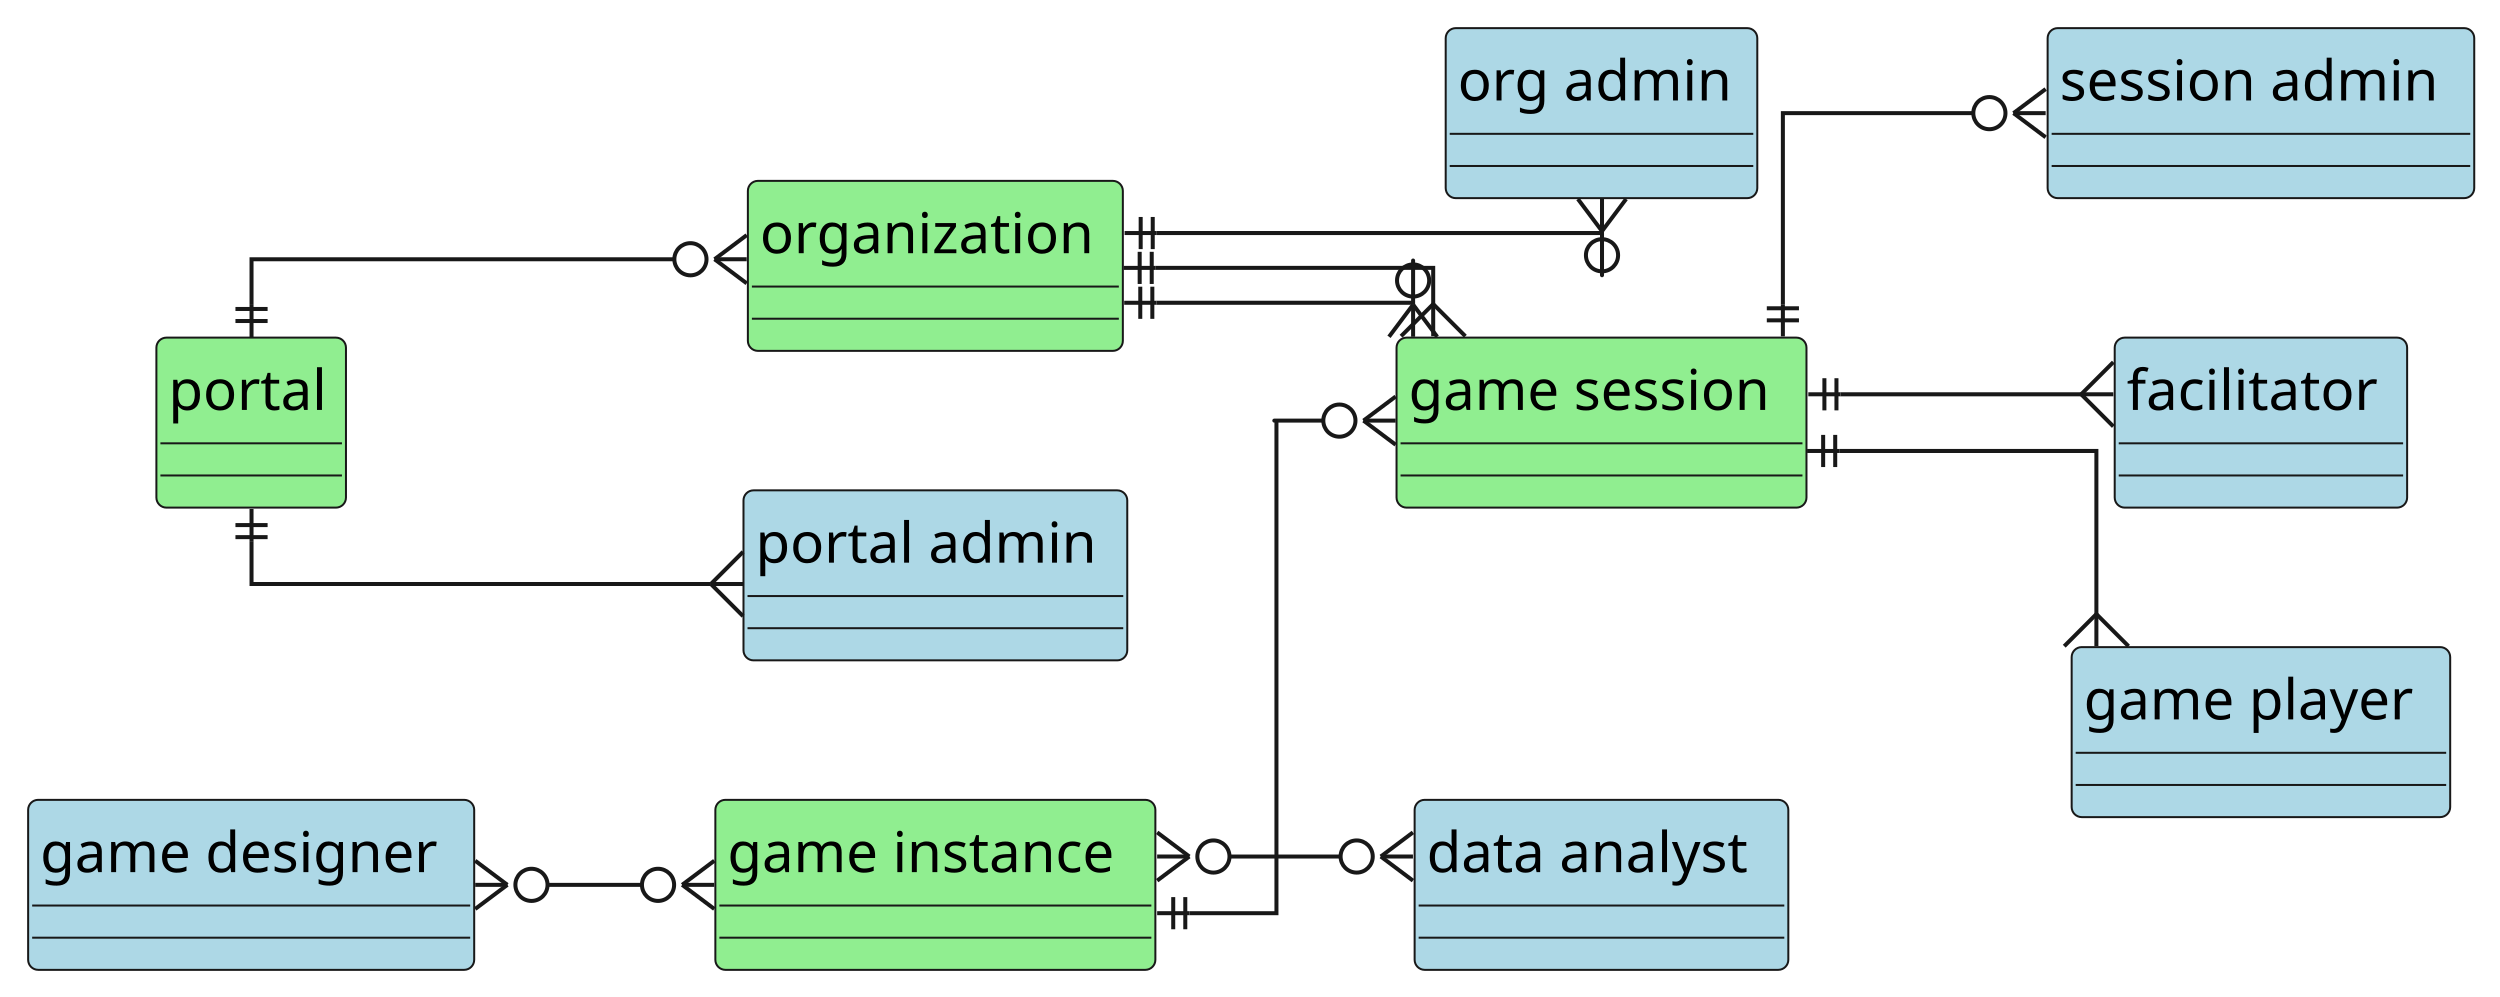
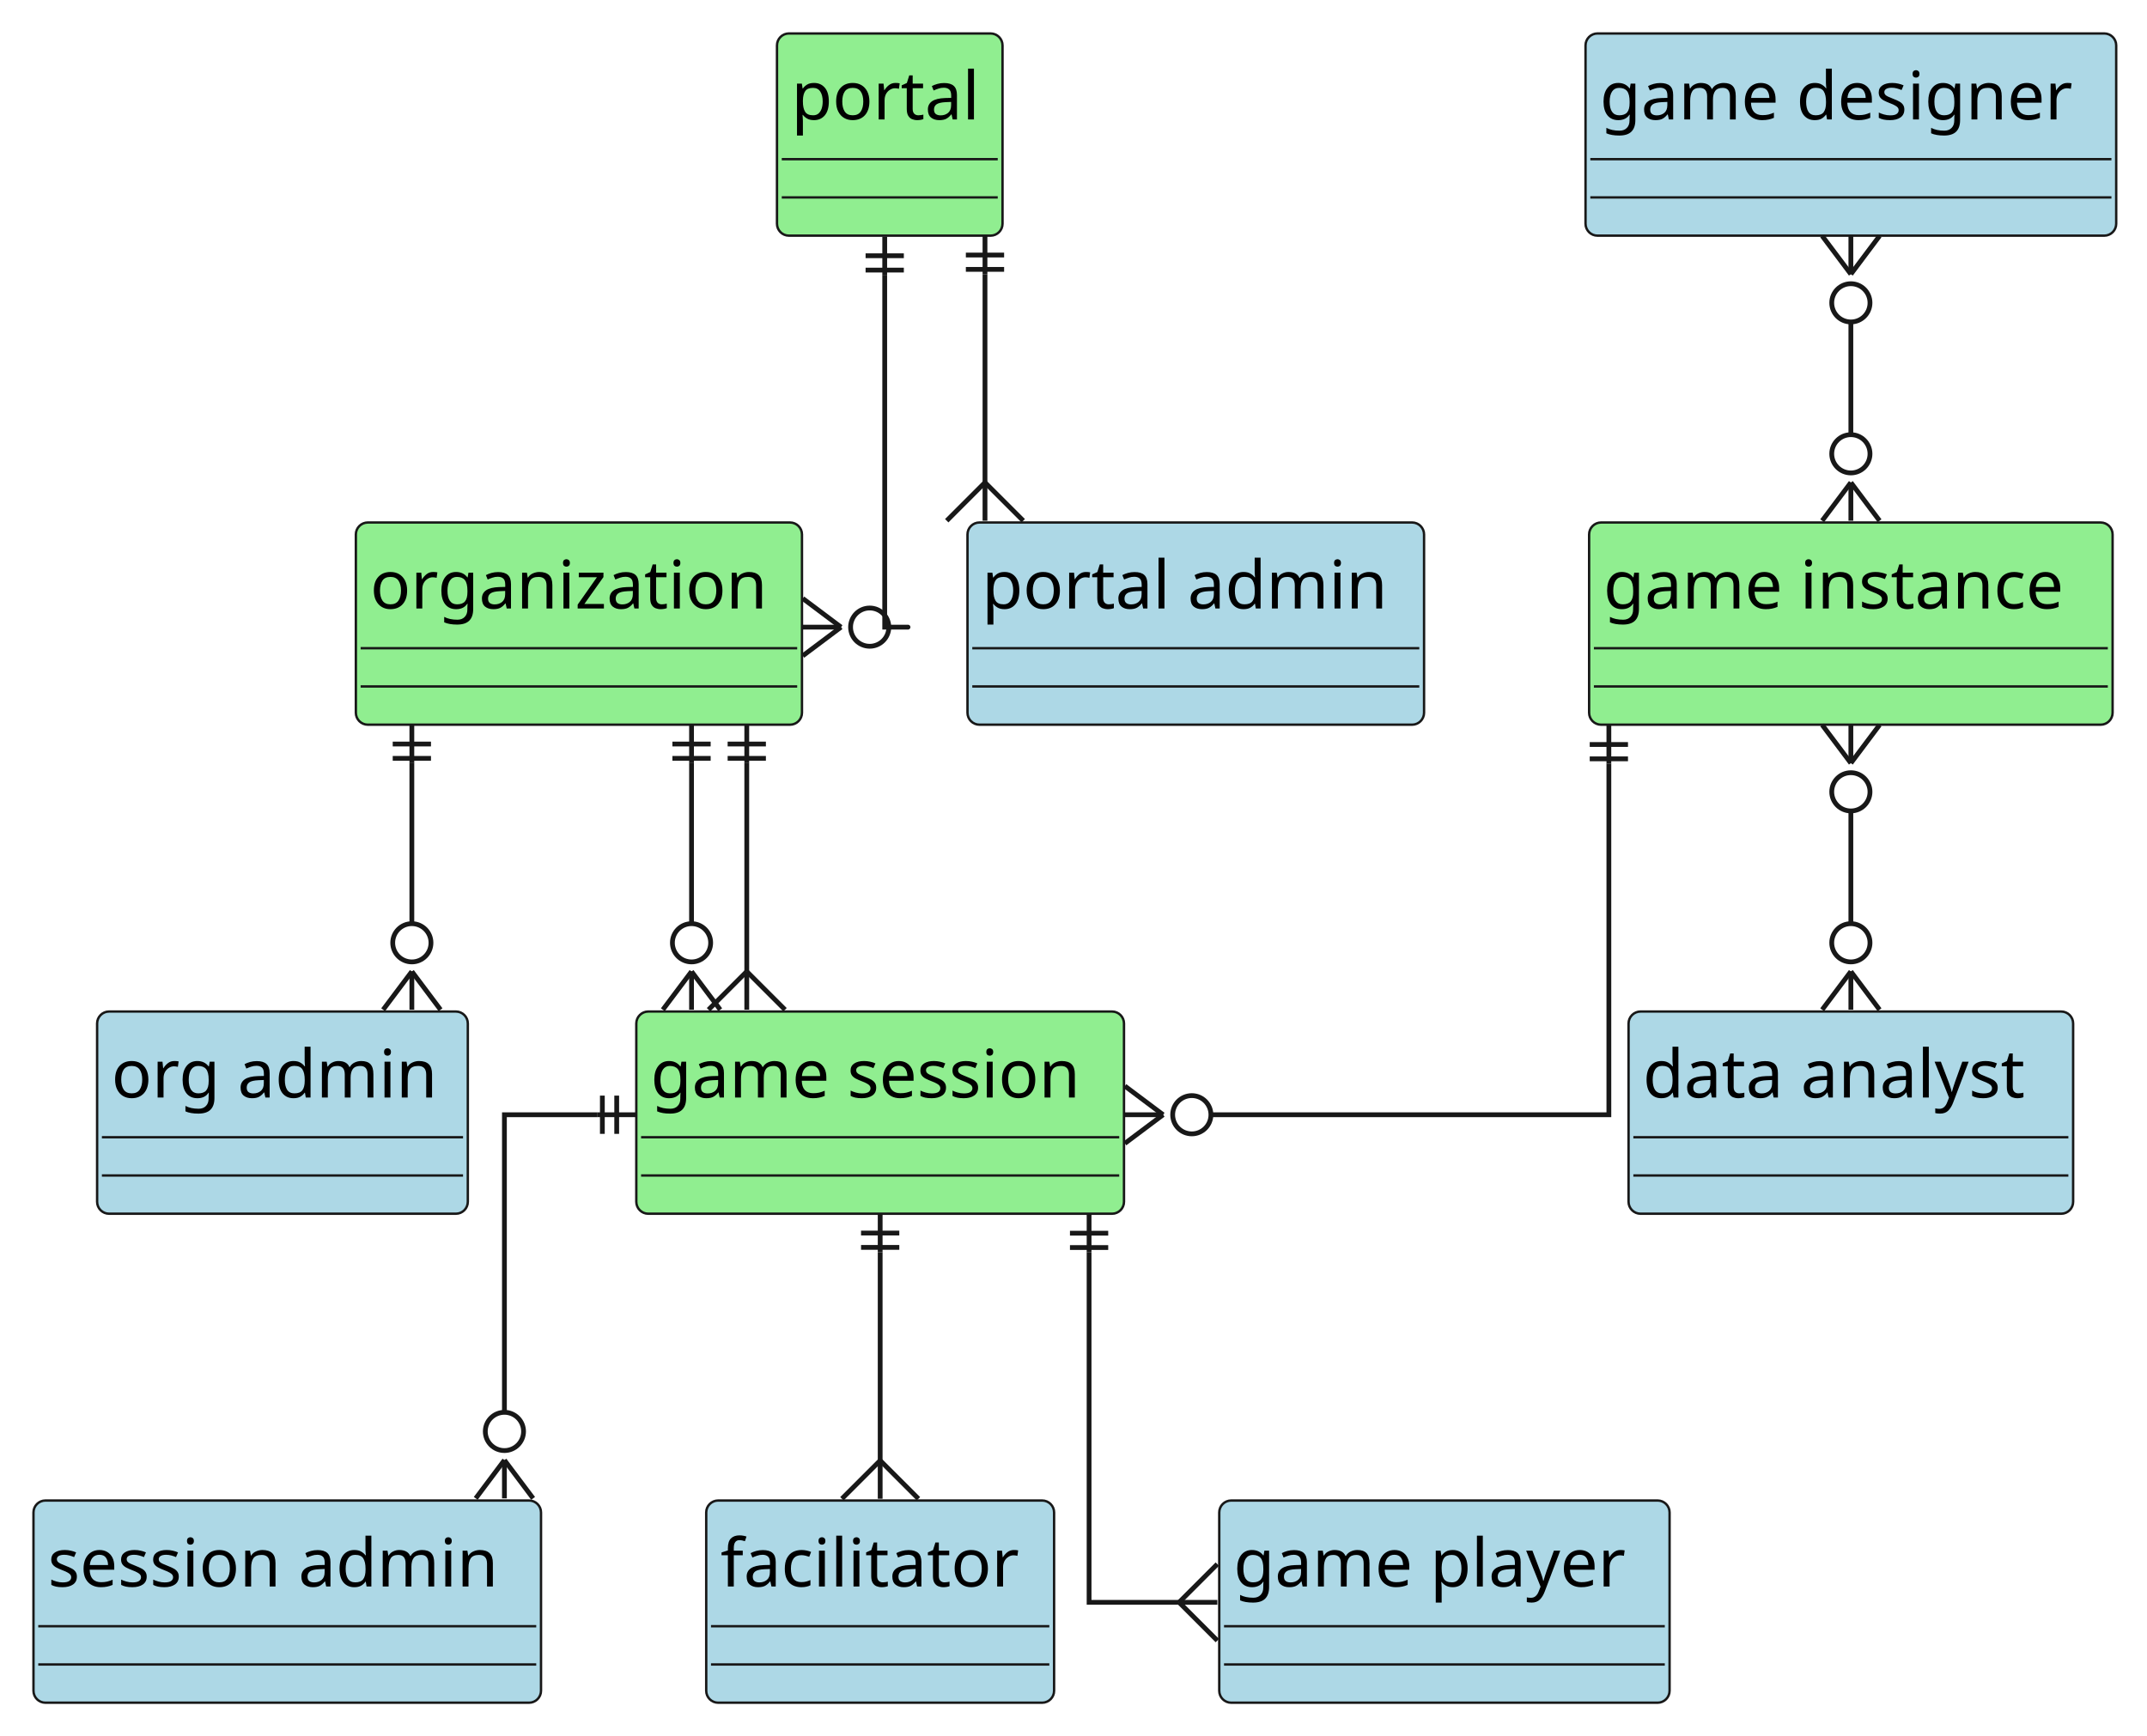
- <svg xmlns="http://www.w3.org/2000/svg" contentStyleType="text/css" data-diagram-type="CLASS" height="248px" preserveAspectRatio="none" style="width:622px;height:248px;background:#FFFFFF;" version="1.1" viewBox="0 0 622 248" width="622px" zoomAndPan="magnify">
+ <svg xmlns="http://www.w3.org/2000/svg" contentStyleType="text/css" data-diagram-type="CLASS" height="363px" preserveAspectRatio="none" style="width:449px;height:363px;background:#FFFFFF;" version="1.1" viewBox="0 0 449 363" width="449px" zoomAndPan="magnify">
  <defs />
  <g>
-     <g class="entity" data-entity="portal" data-source-line="7" data-uid="ent0002" id="entity_portal">
-       <rect fill="#90EE90" height="42.297" rx="2.5" ry="2.5" style="stroke:#181818;stroke-width:0.5;" width="47.166" x="38.91" y="84" />
-       <text fill="#000000" font-family="sans-serif" font-size="14" lengthAdjust="spacing" textLength="41.166" x="41.91" y="101.995">portal</text>
-       <line style="stroke:#181818;stroke-width:0.5;" x1="39.91" x2="85.076" y1="110.297" y2="110.297" />
-       <line style="stroke:#181818;stroke-width:0.5;" x1="39.91" x2="85.076" y1="118.297" y2="118.297" />
+     <g class="entity" data-entity="portal" data-source-line="6" data-uid="ent0002" id="entity_portal">
+       <rect fill="#90EE90" height="42.297" rx="2.5" ry="2.5" style="stroke:#181818;stroke-width:0.5;" width="47.166" x="162.49" y="7" />
+       <text fill="#000000" font-family="sans-serif" font-size="14" lengthAdjust="spacing" textLength="41.166" x="165.49" y="24.995">portal</text>
+       <line style="stroke:#181818;stroke-width:0.5;" x1="163.49" x2="208.656" y1="33.297" y2="33.297" />
+       <line style="stroke:#181818;stroke-width:0.5;" x1="163.49" x2="208.656" y1="41.297" y2="41.297" />
    </g>
-     <g class="entity" data-entity="organization" data-source-line="8" data-uid="ent0003" id="entity_organization">
-       <rect fill="#90EE90" height="42.297" rx="2.5" ry="2.5" style="stroke:#181818;stroke-width:0.5;" width="93.295" x="186.07" y="45" />
-       <text fill="#000000" font-family="sans-serif" font-size="14" lengthAdjust="spacing" textLength="87.295" x="189.07" y="62.995">organization</text>
-       <line style="stroke:#181818;stroke-width:0.5;" x1="187.07" x2="278.365" y1="71.297" y2="71.297" />
-       <line style="stroke:#181818;stroke-width:0.5;" x1="187.07" x2="278.365" y1="79.297" y2="79.297" />
+     <g class="entity" data-entity="organization" data-source-line="7" data-uid="ent0003" id="entity_organization">
+       <rect fill="#90EE90" height="42.297" rx="2.5" ry="2.5" style="stroke:#181818;stroke-width:0.5;" width="93.295" x="74.42" y="109.3" />
+       <text fill="#000000" font-family="sans-serif" font-size="14" lengthAdjust="spacing" textLength="87.295" x="77.42" y="127.295">organization</text>
+       <line style="stroke:#181818;stroke-width:0.5;" x1="75.42" x2="166.715" y1="135.597" y2="135.597" />
+       <line style="stroke:#181818;stroke-width:0.5;" x1="75.42" x2="166.715" y1="143.597" y2="143.597" />
    </g>
-     <g class="entity" data-entity="game" data-source-line="9" data-uid="ent0004" id="entity_game">
-       <rect fill="#90EE90" height="42.297" rx="2.5" ry="2.5" style="stroke:#181818;stroke-width:0.5;" width="109.476" x="177.98" y="199" />
-       <text fill="#000000" font-family="sans-serif" font-size="14" lengthAdjust="spacing" textLength="103.476" x="180.98" y="216.995">game instance</text>
-       <line style="stroke:#181818;stroke-width:0.5;" x1="178.98" x2="286.456" y1="225.297" y2="225.297" />
-       <line style="stroke:#181818;stroke-width:0.5;" x1="178.98" x2="286.456" y1="233.297" y2="233.297" />
+     <g class="entity" data-entity="game" data-source-line="8" data-uid="ent0004" id="entity_game">
+       <rect fill="#90EE90" height="42.297" rx="2.5" ry="2.5" style="stroke:#181818;stroke-width:0.5;" width="109.476" x="332.33" y="109.3" />
+       <text fill="#000000" font-family="sans-serif" font-size="14" lengthAdjust="spacing" textLength="103.476" x="335.33" y="127.295">game instance</text>
+       <line style="stroke:#181818;stroke-width:0.5;" x1="333.33" x2="440.806" y1="135.597" y2="135.597" />
+       <line style="stroke:#181818;stroke-width:0.5;" x1="333.33" x2="440.806" y1="143.597" y2="143.597" />
    </g>
-     <g class="entity" data-entity="session" data-source-line="10" data-uid="ent0005" id="entity_session">
-       <rect fill="#90EE90" height="42.297" rx="2.5" ry="2.5" style="stroke:#181818;stroke-width:0.5;" width="101.99" x="347.46" y="84" />
-       <text fill="#000000" font-family="sans-serif" font-size="14" lengthAdjust="spacing" textLength="95.99" x="350.46" y="101.995">game session</text>
-       <line style="stroke:#181818;stroke-width:0.5;" x1="348.46" x2="448.45" y1="110.297" y2="110.297" />
-       <line style="stroke:#181818;stroke-width:0.5;" x1="348.46" x2="448.45" y1="118.297" y2="118.297" />
+     <g class="entity" data-entity="session" data-source-line="9" data-uid="ent0005" id="entity_session">
+       <rect fill="#90EE90" height="42.297" rx="2.5" ry="2.5" style="stroke:#181818;stroke-width:0.5;" width="101.99" x="133.07" y="211.6" />
+       <text fill="#000000" font-family="sans-serif" font-size="14" lengthAdjust="spacing" textLength="95.99" x="136.07" y="229.595">game session</text>
+       <line style="stroke:#181818;stroke-width:0.5;" x1="134.07" x2="234.06" y1="237.897" y2="237.897" />
+       <line style="stroke:#181818;stroke-width:0.5;" x1="134.07" x2="234.06" y1="245.897" y2="245.897" />
    </g>
-     <g class="entity" data-entity="padmin" data-source-line="12" data-uid="ent0006" id="entity_padmin">
-       <rect fill="#ADD8E6" height="42.297" rx="2.5" ry="2.5" style="stroke:#181818;stroke-width:0.5;" width="95.482" x="184.98" y="122" />
-       <text fill="#000000" font-family="sans-serif" font-size="14" lengthAdjust="spacing" textLength="89.482" x="187.98" y="139.995">portal admin</text>
-       <line style="stroke:#181818;stroke-width:0.5;" x1="185.98" x2="279.462" y1="148.297" y2="148.297" />
-       <line style="stroke:#181818;stroke-width:0.5;" x1="185.98" x2="279.462" y1="156.297" y2="156.297" />
+     <g class="entity" data-entity="padmin" data-source-line="11" data-uid="ent0006" id="entity_padmin">
+       <rect fill="#ADD8E6" height="42.297" rx="2.5" ry="2.5" style="stroke:#181818;stroke-width:0.5;" width="95.482" x="202.33" y="109.3" />
+       <text fill="#000000" font-family="sans-serif" font-size="14" lengthAdjust="spacing" textLength="89.482" x="205.33" y="127.295">portal admin</text>
+       <line style="stroke:#181818;stroke-width:0.5;" x1="203.33" x2="296.812" y1="135.597" y2="135.597" />
+       <line style="stroke:#181818;stroke-width:0.5;" x1="203.33" x2="296.812" y1="143.597" y2="143.597" />
    </g>
-     <g class="entity" data-entity="oadmin" data-source-line="13" data-uid="ent0007" id="entity_oadmin">
-       <rect fill="#ADD8E6" height="42.297" rx="2.5" ry="2.5" style="stroke:#181818;stroke-width:0.5;" width="77.524" x="359.69" y="7" />
-       <text fill="#000000" font-family="sans-serif" font-size="14" lengthAdjust="spacing" textLength="71.524" x="362.69" y="24.995">org admin</text>
-       <line style="stroke:#181818;stroke-width:0.5;" x1="360.69" x2="436.214" y1="33.297" y2="33.297" />
-       <line style="stroke:#181818;stroke-width:0.5;" x1="360.69" x2="436.214" y1="41.297" y2="41.297" />
+     <g class="entity" data-entity="oadmin" data-source-line="12" data-uid="ent0007" id="entity_oadmin">
+       <rect fill="#ADD8E6" height="42.297" rx="2.5" ry="2.5" style="stroke:#181818;stroke-width:0.5;" width="77.524" x="20.31" y="211.6" />
+       <text fill="#000000" font-family="sans-serif" font-size="14" lengthAdjust="spacing" textLength="71.524" x="23.31" y="229.595">org admin</text>
+       <line style="stroke:#181818;stroke-width:0.5;" x1="21.31" x2="96.834" y1="237.897" y2="237.897" />
+       <line style="stroke:#181818;stroke-width:0.5;" x1="21.31" x2="96.834" y1="245.897" y2="245.897" />
    </g>
-     <g class="entity" data-entity="sadmin" data-source-line="14" data-uid="ent0008" id="entity_sadmin">
-       <rect fill="#ADD8E6" height="42.297" rx="2.5" ry="2.5" style="stroke:#181818;stroke-width:0.5;" width="106.14" x="509.45" y="7" />
-       <text fill="#000000" font-family="sans-serif" font-size="14" lengthAdjust="spacing" textLength="100.14" x="512.45" y="24.995">session admin</text>
-       <line style="stroke:#181818;stroke-width:0.5;" x1="510.45" x2="614.59" y1="33.297" y2="33.297" />
-       <line style="stroke:#181818;stroke-width:0.5;" x1="510.45" x2="614.59" y1="41.297" y2="41.297" />
+     <g class="entity" data-entity="sadmin" data-source-line="13" data-uid="ent0008" id="entity_sadmin">
+       <rect fill="#ADD8E6" height="42.297" rx="2.5" ry="2.5" style="stroke:#181818;stroke-width:0.5;" width="106.14" x="7" y="313.89" />
+       <text fill="#000000" font-family="sans-serif" font-size="14" lengthAdjust="spacing" textLength="100.14" x="10" y="331.885">session admin</text>
+       <line style="stroke:#181818;stroke-width:0.5;" x1="8" x2="112.14" y1="340.187" y2="340.187" />
+       <line style="stroke:#181818;stroke-width:0.5;" x1="8" x2="112.14" y1="348.187" y2="348.187" />
    </g>
-     <g class="entity" data-entity="designer" data-source-line="15" data-uid="ent0009" id="entity_designer">
-       <rect fill="#ADD8E6" height="42.297" rx="2.5" ry="2.5" style="stroke:#181818;stroke-width:0.5;" width="110.98" x="7" y="199" />
-       <text fill="#000000" font-family="sans-serif" font-size="14" lengthAdjust="spacing" textLength="104.98" x="10" y="216.995">game designer</text>
-       <line style="stroke:#181818;stroke-width:0.5;" x1="8" x2="116.98" y1="225.297" y2="225.297" />
-       <line style="stroke:#181818;stroke-width:0.5;" x1="8" x2="116.98" y1="233.297" y2="233.297" />
+     <g class="entity" data-entity="designer" data-source-line="14" data-uid="ent0009" id="entity_designer">
+       <rect fill="#ADD8E6" height="42.297" rx="2.5" ry="2.5" style="stroke:#181818;stroke-width:0.5;" width="110.98" x="331.58" y="7" />
+       <text fill="#000000" font-family="sans-serif" font-size="14" lengthAdjust="spacing" textLength="104.98" x="334.58" y="24.995">game designer</text>
+       <line style="stroke:#181818;stroke-width:0.5;" x1="332.58" x2="441.56" y1="33.297" y2="33.297" />
+       <line style="stroke:#181818;stroke-width:0.5;" x1="332.58" x2="441.56" y1="41.297" y2="41.297" />
    </g>
-     <g class="entity" data-entity="facilitator" data-source-line="16" data-uid="ent0010" id="entity_facilitator">
-       <rect fill="#ADD8E6" height="42.297" rx="2.5" ry="2.5" style="stroke:#181818;stroke-width:0.5;" width="72.753" x="526.14" y="84" />
-       <text fill="#000000" font-family="sans-serif" font-size="14" lengthAdjust="spacing" textLength="66.753" x="529.14" y="101.995">facilitator</text>
-       <line style="stroke:#181818;stroke-width:0.5;" x1="527.14" x2="597.893" y1="110.297" y2="110.297" />
-       <line style="stroke:#181818;stroke-width:0.5;" x1="527.14" x2="597.893" y1="118.297" y2="118.297" />
+     <g class="entity" data-entity="facilitator" data-source-line="15" data-uid="ent0010" id="entity_facilitator">
+       <rect fill="#ADD8E6" height="42.297" rx="2.5" ry="2.5" style="stroke:#181818;stroke-width:0.5;" width="72.753" x="147.69" y="313.89" />
+       <text fill="#000000" font-family="sans-serif" font-size="14" lengthAdjust="spacing" textLength="66.753" x="150.69" y="331.885">facilitator</text>
+       <line style="stroke:#181818;stroke-width:0.5;" x1="148.69" x2="219.443" y1="340.187" y2="340.187" />
+       <line style="stroke:#181818;stroke-width:0.5;" x1="148.69" x2="219.443" y1="348.187" y2="348.187" />
    </g>
-     <g class="entity" data-entity="analyst" data-source-line="17" data-uid="ent0011" id="entity_analyst">
-       <rect fill="#ADD8E6" height="42.297" rx="2.5" ry="2.5" style="stroke:#181818;stroke-width:0.5;" width="92.974" x="351.96" y="199" />
-       <text fill="#000000" font-family="sans-serif" font-size="14" lengthAdjust="spacing" textLength="86.974" x="354.96" y="216.995">data analyst</text>
-       <line style="stroke:#181818;stroke-width:0.5;" x1="352.96" x2="443.934" y1="225.297" y2="225.297" />
-       <line style="stroke:#181818;stroke-width:0.5;" x1="352.96" x2="443.934" y1="233.297" y2="233.297" />
+     <g class="entity" data-entity="analyst" data-source-line="16" data-uid="ent0011" id="entity_analyst">
+       <rect fill="#ADD8E6" height="42.297" rx="2.5" ry="2.5" style="stroke:#181818;stroke-width:0.5;" width="92.974" x="340.58" y="211.6" />
+       <text fill="#000000" font-family="sans-serif" font-size="14" lengthAdjust="spacing" textLength="86.974" x="343.58" y="229.595">data analyst</text>
+       <line style="stroke:#181818;stroke-width:0.5;" x1="341.58" x2="432.554" y1="237.897" y2="237.897" />
+       <line style="stroke:#181818;stroke-width:0.5;" x1="341.58" x2="432.554" y1="245.897" y2="245.897" />
    </g>
-     <g class="entity" data-entity="player" data-source-line="18" data-uid="ent0012" id="entity_player">
-       <rect fill="#ADD8E6" height="42.297" rx="2.5" ry="2.5" style="stroke:#181818;stroke-width:0.5;" width="94.177" x="515.43" y="161" />
-       <text fill="#000000" font-family="sans-serif" font-size="14" lengthAdjust="spacing" textLength="88.177" x="518.43" y="178.995">game player</text>
-       <line style="stroke:#181818;stroke-width:0.5;" x1="516.43" x2="608.607" y1="187.297" y2="187.297" />
-       <line style="stroke:#181818;stroke-width:0.5;" x1="516.43" x2="608.607" y1="195.297" y2="195.297" />
+     <g class="entity" data-entity="player" data-source-line="17" data-uid="ent0012" id="entity_player">
+       <rect fill="#ADD8E6" height="42.297" rx="2.5" ry="2.5" style="stroke:#181818;stroke-width:0.5;" width="94.177" x="254.98" y="313.89" />
+       <text fill="#000000" font-family="sans-serif" font-size="14" lengthAdjust="spacing" textLength="88.177" x="257.98" y="331.885">game player</text>
+       <line style="stroke:#181818;stroke-width:0.5;" x1="255.98" x2="348.157" y1="340.187" y2="340.187" />
+       <line style="stroke:#181818;stroke-width:0.5;" x1="255.98" x2="348.157" y1="348.187" y2="348.187" />
    </g>
-     <g class="link" data-entity-1="game" data-entity-2="session" data-source-line="21" data-uid="lnk13" id="link_game_session">
-       <path codeLine="21" d="M295.9,227.2 C312.11,227.2 317.58,227.2 317.58,227.2 C317.58,227.2 317.58,104.65 317.58,104.65 C317.58,104.65 313.19,104.65 329.24,104.65" fill="none" id="game-session" style="stroke:#181818;stroke-width:1;" />
-       <line style="stroke:#181818;stroke-width:1;" x1="291.9" x2="291.9" y1="231.2" y2="223.2" />
-       <line style="stroke:#181818;stroke-width:1;" x1="294.9" x2="294.9" y1="231.2" y2="223.2" />
-       <line style="stroke:#181818;stroke-width:1;" x1="295.9" x2="287.9" y1="227.2" y2="227.2" />
-       <line style="stroke:#181818;stroke-width:1;" x1="339.24" x2="347.24" y1="104.65" y2="98.65" />
-       <line style="stroke:#181818;stroke-width:1;" x1="339.24" x2="347.24" y1="104.65" y2="110.65" />
-       <line style="stroke:#181818;stroke-width:1;" x1="339.24" x2="347.24" y1="104.65" y2="104.65" />
-       <ellipse cx="333.24" cy="104.65" fill="none" rx="4" ry="4" style="stroke:#181818;stroke-width:1;" />
+     <g class="link" data-entity-1="game" data-entity-2="session" data-source-line="20" data-uid="lnk13" id="link_game_session">
+       <path codeLine="20" d="M336.46,159.74 C336.46,189.83 336.46,233.19 336.46,233.19 C336.46,233.19 297.51,233.19 253.24,233.19" fill="none" id="game-session" style="stroke:#181818;stroke-width:1;" />
+       <line style="stroke:#181818;stroke-width:1;" x1="332.46" x2="340.46" y1="155.74" y2="155.74" />
+       <line style="stroke:#181818;stroke-width:1;" x1="332.46" x2="340.46" y1="158.74" y2="158.74" />
+       <line style="stroke:#181818;stroke-width:1;" x1="336.46" x2="336.46" y1="159.74" y2="151.74" />
+       <line style="stroke:#181818;stroke-width:1;" x1="243.24" x2="235.24" y1="233.19" y2="239.19" />
+       <line style="stroke:#181818;stroke-width:1;" x1="243.24" x2="235.24" y1="233.19" y2="227.19" />
+       <line style="stroke:#181818;stroke-width:1;" x1="243.24" x2="235.24" y1="233.19" y2="233.19" />
+       <ellipse cx="249.24" cy="233.19" fill="none" rx="4" ry="4" style="stroke:#181818;stroke-width:1;" />
    </g>
-     <g class="link" data-entity-1="portal" data-entity-2="padmin" data-source-line="22" data-uid="lnk14" id="link_portal_padmin">
-       <path codeLine="22" d="M62.58,134.64 C62.58,144.18 62.58,145.3 62.58,145.3 C62.58,145.3 126.55,145.3 176.87,145.3" fill="none" id="portal-padmin" style="stroke:#181818;stroke-width:1;" />
-       <line style="stroke:#181818;stroke-width:1;" x1="58.58" x2="66.58" y1="130.64" y2="130.64" />
-       <line style="stroke:#181818;stroke-width:1;" x1="58.58" x2="66.58" y1="133.64" y2="133.64" />
-       <line style="stroke:#181818;stroke-width:1;" x1="62.58" x2="62.58" y1="134.64" y2="126.64" />
-       <line style="stroke:#181818;stroke-width:1;" x1="176.87" x2="184.87" y1="145.3" y2="137.3" />
-       <line style="stroke:#181818;stroke-width:1;" x1="176.87" x2="184.87" y1="145.3" y2="153.3" />
-       <line style="stroke:#181818;stroke-width:1;" x1="176.87" x2="184.87" y1="145.3" y2="145.3" />
+     <g class="link" data-entity-1="portal" data-entity-2="padmin" data-source-line="21" data-uid="lnk14" id="link_portal_padmin">
+       <path codeLine="21" d="M205.99,57.35 C205.99,74.79 205.99,83.4 205.99,100.93" fill="none" id="portal-padmin" style="stroke:#181818;stroke-width:1;" />
+       <line style="stroke:#181818;stroke-width:1;" x1="201.99" x2="209.99" y1="53.35" y2="53.35" />
+       <line style="stroke:#181818;stroke-width:1;" x1="201.99" x2="209.99" y1="56.35" y2="56.35" />
+       <line style="stroke:#181818;stroke-width:1;" x1="205.99" x2="205.99" y1="57.35" y2="49.35" />
+       <line style="stroke:#181818;stroke-width:1;" x1="205.99" x2="213.99" y1="100.93" y2="108.93" />
+       <line style="stroke:#181818;stroke-width:1;" x1="205.99" x2="197.99" y1="100.93" y2="108.93" />
+       <line style="stroke:#181818;stroke-width:1;" x1="205.99" x2="205.99" y1="100.93" y2="108.93" />
    </g>
-     <g class="link" data-entity-1="portal" data-entity-2="organization" data-source-line="23" data-uid="lnk15" id="link_portal_organization">
-       <path codeLine="23" d="M62.58,75.87 C62.58,66.04 62.58,64.5 62.58,64.5 C62.58,64.5 117.42,64.5 167.78,64.5" fill="none" id="portal-organization" style="stroke:#181818;stroke-width:1;" />
-       <line style="stroke:#181818;stroke-width:1;" x1="66.58" x2="58.58" y1="79.87" y2="79.87" />
-       <line style="stroke:#181818;stroke-width:1;" x1="66.58" x2="58.58" y1="76.87" y2="76.87" />
-       <line style="stroke:#181818;stroke-width:1;" x1="62.58" x2="62.58" y1="75.87" y2="83.87" />
-       <line style="stroke:#181818;stroke-width:1;" x1="177.78" x2="185.78" y1="64.5" y2="58.5" />
-       <line style="stroke:#181818;stroke-width:1;" x1="177.78" x2="185.78" y1="64.5" y2="70.5" />
-       <line style="stroke:#181818;stroke-width:1;" x1="177.78" x2="185.78" y1="64.5" y2="64.5" />
-       <ellipse cx="171.78" cy="64.5" fill="none" rx="4" ry="4" style="stroke:#181818;stroke-width:1;" />
+     <g class="link" data-entity-1="portal" data-entity-2="organization" data-source-line="22" data-uid="lnk15" id="link_portal_organization">
+       <path codeLine="22" d="M185.02,57.5 C185.02,87.68 185.02,131.19 185.02,131.19 C185.02,131.19 195.64,131.19 185.88,131.19" fill="none" id="portal-organization" style="stroke:#181818;stroke-width:1;" />
+       <line style="stroke:#181818;stroke-width:1;" x1="181.02" x2="189.02" y1="53.5" y2="53.5" />
+       <line style="stroke:#181818;stroke-width:1;" x1="181.02" x2="189.02" y1="56.5" y2="56.5" />
+       <line style="stroke:#181818;stroke-width:1;" x1="185.02" x2="185.02" y1="57.5" y2="49.5" />
+       <line style="stroke:#181818;stroke-width:1;" x1="175.88" x2="167.88" y1="131.19" y2="137.19" />
+       <line style="stroke:#181818;stroke-width:1;" x1="175.88" x2="167.88" y1="131.19" y2="125.19" />
+       <line style="stroke:#181818;stroke-width:1;" x1="175.88" x2="167.88" y1="131.19" y2="131.19" />
+       <ellipse cx="181.88" cy="131.19" fill="none" rx="4" ry="4" style="stroke:#181818;stroke-width:1;" />
    </g>
-     <g class="link" data-entity-1="organization" data-entity-2="oadmin" data-source-line="24" data-uid="lnk16" id="link_organization_oadmin">
-       <path codeLine="24" d="M287.8,57.98 C336.84,57.98 398.58,57.98 398.58,57.98 C398.58,57.98 398.58,72.29 398.58,67.51" fill="none" id="organization-oadmin" style="stroke:#181818;stroke-width:1;" />
-       <line style="stroke:#181818;stroke-width:1;" x1="283.8" x2="283.8" y1="61.98" y2="53.98" />
-       <line style="stroke:#181818;stroke-width:1;" x1="286.8" x2="286.8" y1="61.98" y2="53.98" />
-       <line style="stroke:#181818;stroke-width:1;" x1="287.8" x2="279.8" y1="57.98" y2="57.98" />
-       <line style="stroke:#181818;stroke-width:1;" x1="398.58" x2="392.58" y1="57.51" y2="49.51" />
-       <line style="stroke:#181818;stroke-width:1;" x1="398.58" x2="404.58" y1="57.51" y2="49.51" />
-       <line style="stroke:#181818;stroke-width:1;" x1="398.58" x2="398.58" y1="57.51" y2="49.51" />
-       <ellipse cx="398.58" cy="63.51" fill="none" rx="4" ry="4" style="stroke:#181818;stroke-width:1;" />
+     <g class="link" data-entity-1="organization" data-entity-2="oadmin" data-source-line="23" data-uid="lnk16" id="link_organization_oadmin">
+       <path codeLine="23" d="M86.13,159.64 C86.13,177.08 86.13,175.7 86.13,193.22" fill="none" id="organization-oadmin" style="stroke:#181818;stroke-width:1;" />
+       <line style="stroke:#181818;stroke-width:1;" x1="82.13" x2="90.13" y1="155.64" y2="155.64" />
+       <line style="stroke:#181818;stroke-width:1;" x1="82.13" x2="90.13" y1="158.64" y2="158.64" />
+       <line style="stroke:#181818;stroke-width:1;" x1="86.13" x2="86.13" y1="159.64" y2="151.64" />
+       <line style="stroke:#181818;stroke-width:1;" x1="86.13" x2="92.13" y1="203.22" y2="211.22" />
+       <line style="stroke:#181818;stroke-width:1;" x1="86.13" x2="80.13" y1="203.22" y2="211.22" />
+       <line style="stroke:#181818;stroke-width:1;" x1="86.13" x2="86.13" y1="203.22" y2="211.22" />
+       <ellipse cx="86.13" cy="197.22" fill="none" rx="4" ry="4" style="stroke:#181818;stroke-width:1;" />
    </g>
-     <g class="link" data-entity-1="organization" data-entity-2="session" data-source-line="25" data-uid="lnk17" id="link_organization_session">
-       <path codeLine="25" d="M287.7,75.33 C320.92,75.33 351.58,75.33 351.58,75.33 C351.58,75.33 351.58,61.01 351.58,65.79" fill="none" id="organization-session" style="stroke:#181818;stroke-width:1;" />
-       <line style="stroke:#181818;stroke-width:1;" x1="283.7" x2="283.7" y1="79.33" y2="71.33" />
-       <line style="stroke:#181818;stroke-width:1;" x1="286.7" x2="286.7" y1="79.33" y2="71.33" />
-       <line style="stroke:#181818;stroke-width:1;" x1="287.7" x2="279.7" y1="75.33" y2="75.33" />
-       <line style="stroke:#181818;stroke-width:1;" x1="351.58" x2="357.58" y1="75.79" y2="83.79" />
-       <line style="stroke:#181818;stroke-width:1;" x1="351.58" x2="345.58" y1="75.79" y2="83.79" />
-       <line style="stroke:#181818;stroke-width:1;" x1="351.58" x2="351.58" y1="75.79" y2="83.79" />
-       <ellipse cx="351.58" cy="69.79" fill="none" rx="4" ry="4" style="stroke:#181818;stroke-width:1;" />
+     <g class="link" data-entity-1="organization" data-entity-2="session" data-source-line="24" data-uid="lnk17" id="link_organization_session">
+       <path codeLine="24" d="M144.62,159.64 C144.62,177.08 144.62,175.7 144.62,193.22" fill="none" id="organization-session" style="stroke:#181818;stroke-width:1;" />
+       <line style="stroke:#181818;stroke-width:1;" x1="140.62" x2="148.62" y1="155.64" y2="155.64" />
+       <line style="stroke:#181818;stroke-width:1;" x1="140.62" x2="148.62" y1="158.64" y2="158.64" />
+       <line style="stroke:#181818;stroke-width:1;" x1="144.62" x2="144.62" y1="159.64" y2="151.64" />
+       <line style="stroke:#181818;stroke-width:1;" x1="144.62" x2="150.62" y1="203.22" y2="211.22" />
+       <line style="stroke:#181818;stroke-width:1;" x1="144.62" x2="138.62" y1="203.22" y2="211.22" />
+       <line style="stroke:#181818;stroke-width:1;" x1="144.62" x2="144.62" y1="203.22" y2="211.22" />
+       <ellipse cx="144.62" cy="197.22" fill="none" rx="4" ry="4" style="stroke:#181818;stroke-width:1;" />
    </g>
-     <g class="link" data-entity-1="organization" data-entity-2="session" data-source-line="29" data-uid="lnk21" id="link_organization_session">
-       <path codeLine="29" d="M287.55,66.65 C322.62,66.65 356.58,66.65 356.58,66.65 C356.58,66.65 356.58,66.83 356.58,75.65" fill="none" id="organization-session-1" style="stroke:#181818;stroke-width:1;" />
-       <line style="stroke:#181818;stroke-width:1;" x1="283.55" x2="283.55" y1="70.65" y2="62.65" />
-       <line style="stroke:#181818;stroke-width:1;" x1="286.55" x2="286.55" y1="70.65" y2="62.65" />
-       <line style="stroke:#181818;stroke-width:1;" x1="287.55" x2="279.55" y1="66.65" y2="66.65" />
-       <line style="stroke:#181818;stroke-width:1;" x1="356.58" x2="364.58" y1="75.65" y2="83.65" />
-       <line style="stroke:#181818;stroke-width:1;" x1="356.58" x2="348.58" y1="75.65" y2="83.65" />
-       <line style="stroke:#181818;stroke-width:1;" x1="356.58" x2="356.58" y1="75.65" y2="83.65" />
+     <g class="link" data-entity-1="organization" data-entity-2="session" data-source-line="28" data-uid="lnk21" id="link_organization_session">
+       <path codeLine="28" d="M156.17,159.64 C156.17,177.08 156.17,185.7 156.17,203.22" fill="none" id="organization-session-1" style="stroke:#181818;stroke-width:1;" />
+       <line style="stroke:#181818;stroke-width:1;" x1="152.17" x2="160.17" y1="155.64" y2="155.64" />
+       <line style="stroke:#181818;stroke-width:1;" x1="152.17" x2="160.17" y1="158.64" y2="158.64" />
+       <line style="stroke:#181818;stroke-width:1;" x1="156.17" x2="156.17" y1="159.64" y2="151.64" />
+       <line style="stroke:#181818;stroke-width:1;" x1="156.17" x2="164.17" y1="203.22" y2="211.22" />
+       <line style="stroke:#181818;stroke-width:1;" x1="156.17" x2="148.17" y1="203.22" y2="211.22" />
+       <line style="stroke:#181818;stroke-width:1;" x1="156.17" x2="156.17" y1="203.22" y2="211.22" />
    </g>
-     <g class="link" data-entity-1="session" data-entity-2="player" data-source-line="26" data-uid="lnk18" id="link_session_player">
-       <path codeLine="26" d="M457.6,112.2 C491.43,112.2 521.58,112.2 521.58,112.2 C521.58,112.2 521.58,132.21 521.58,152.78" fill="none" id="session-player" style="stroke:#181818;stroke-width:1;" />
-       <line style="stroke:#181818;stroke-width:1;" x1="453.6" x2="453.6" y1="116.2" y2="108.2" />
-       <line style="stroke:#181818;stroke-width:1;" x1="456.6" x2="456.6" y1="116.2" y2="108.2" />
-       <line style="stroke:#181818;stroke-width:1;" x1="457.6" x2="449.6" y1="112.2" y2="112.2" />
-       <line style="stroke:#181818;stroke-width:1;" x1="521.58" x2="529.58" y1="152.78" y2="160.78" />
-       <line style="stroke:#181818;stroke-width:1;" x1="521.58" x2="513.58" y1="152.78" y2="160.78" />
-       <line style="stroke:#181818;stroke-width:1;" x1="521.58" x2="521.58" y1="152.78" y2="160.78" />
+     <g class="link" data-entity-1="session" data-entity-2="player" data-source-line="25" data-uid="lnk18" id="link_session_player">
+       <path codeLine="25" d="M227.76,261.97 C227.76,291.98 227.76,335.19 227.76,335.19 C227.76,335.19 232.02,335.19 246.58,335.19" fill="none" id="session-player" style="stroke:#181818;stroke-width:1;" />
+       <line style="stroke:#181818;stroke-width:1;" x1="223.76" x2="231.76" y1="257.97" y2="257.97" />
+       <line style="stroke:#181818;stroke-width:1;" x1="223.76" x2="231.76" y1="260.97" y2="260.97" />
+       <line style="stroke:#181818;stroke-width:1;" x1="227.76" x2="227.76" y1="261.97" y2="253.97" />
+       <line style="stroke:#181818;stroke-width:1;" x1="246.58" x2="254.58" y1="335.19" y2="327.19" />
+       <line style="stroke:#181818;stroke-width:1;" x1="246.58" x2="254.58" y1="335.19" y2="343.19" />
+       <line style="stroke:#181818;stroke-width:1;" x1="246.58" x2="254.58" y1="335.19" y2="335.19" />
    </g>
-     <g class="link" data-entity-1="session" data-entity-2="facilitator" data-source-line="27" data-uid="lnk19" id="link_session_facilitator">
-       <path codeLine="27" d="M457.91,98.1 C482.53,98.1 495.44,98.1 517.8,98.1" fill="none" id="session-facilitator" style="stroke:#181818;stroke-width:1;" />
-       <line style="stroke:#181818;stroke-width:1;" x1="453.91" x2="453.91" y1="102.1" y2="94.1" />
-       <line style="stroke:#181818;stroke-width:1;" x1="456.91" x2="456.91" y1="102.1" y2="94.1" />
-       <line style="stroke:#181818;stroke-width:1;" x1="457.91" x2="449.91" y1="98.1" y2="98.1" />
-       <line style="stroke:#181818;stroke-width:1;" x1="517.8" x2="525.8" y1="98.1" y2="90.1" />
-       <line style="stroke:#181818;stroke-width:1;" x1="517.8" x2="525.8" y1="98.1" y2="106.1" />
-       <line style="stroke:#181818;stroke-width:1;" x1="517.8" x2="525.8" y1="98.1" y2="98.1" />
+     <g class="link" data-entity-1="session" data-entity-2="facilitator" data-source-line="26" data-uid="lnk19" id="link_session_facilitator">
+       <path codeLine="26" d="M184.07,261.94 C184.07,279.38 184.07,287.99 184.07,305.52" fill="none" id="session-facilitator" style="stroke:#181818;stroke-width:1;" />
+       <line style="stroke:#181818;stroke-width:1;" x1="180.07" x2="188.07" y1="257.94" y2="257.94" />
+       <line style="stroke:#181818;stroke-width:1;" x1="180.07" x2="188.07" y1="260.94" y2="260.94" />
+       <line style="stroke:#181818;stroke-width:1;" x1="184.07" x2="184.07" y1="261.94" y2="253.94" />
+       <line style="stroke:#181818;stroke-width:1;" x1="184.07" x2="192.07" y1="305.52" y2="313.52" />
+       <line style="stroke:#181818;stroke-width:1;" x1="184.07" x2="176.07" y1="305.52" y2="313.52" />
+       <line style="stroke:#181818;stroke-width:1;" x1="184.07" x2="184.07" y1="305.52" y2="313.52" />
    </g>
-     <g class="link" data-entity-1="session" data-entity-2="sadmin" data-source-line="28" data-uid="lnk20" id="link_session_sadmin">
-       <path codeLine="28" d="M443.58,75.7 C443.58,52.92 443.58,28.15 443.58,28.15 C443.58,28.15 459.4,28.15 490.96,28.15" fill="none" id="session-sadmin" style="stroke:#181818;stroke-width:1;" />
-       <line style="stroke:#181818;stroke-width:1;" x1="447.58" x2="439.58" y1="79.7" y2="79.7" />
-       <line style="stroke:#181818;stroke-width:1;" x1="447.58" x2="439.58" y1="76.7" y2="76.7" />
-       <line style="stroke:#181818;stroke-width:1;" x1="443.58" x2="443.58" y1="75.7" y2="83.7" />
-       <line style="stroke:#181818;stroke-width:1;" x1="500.96" x2="508.96" y1="28.15" y2="22.15" />
-       <line style="stroke:#181818;stroke-width:1;" x1="500.96" x2="508.96" y1="28.15" y2="34.15" />
-       <line style="stroke:#181818;stroke-width:1;" x1="500.96" x2="508.96" y1="28.15" y2="28.15" />
-       <ellipse cx="494.96" cy="28.15" fill="none" rx="4" ry="4" style="stroke:#181818;stroke-width:1;" />
+     <g class="link" data-entity-1="session" data-entity-2="sadmin" data-source-line="27" data-uid="lnk20" id="link_session_sadmin">
+       <path codeLine="27" d="M124.97,233.19 C109.96,233.19 105.49,233.19 105.49,233.19 C105.49,233.19 105.49,265.54 105.49,295.44" fill="none" id="session-sadmin" style="stroke:#181818;stroke-width:1;" />
+       <line style="stroke:#181818;stroke-width:1;" x1="128.97" x2="128.97" y1="229.19" y2="237.19" />
+       <line style="stroke:#181818;stroke-width:1;" x1="125.97" x2="125.97" y1="229.19" y2="237.19" />
+       <line style="stroke:#181818;stroke-width:1;" x1="124.97" x2="132.97" y1="233.19" y2="233.19" />
+       <line style="stroke:#181818;stroke-width:1;" x1="105.49" x2="111.49" y1="305.44" y2="313.44" />
+       <line style="stroke:#181818;stroke-width:1;" x1="105.49" x2="99.49" y1="305.44" y2="313.44" />
+       <line style="stroke:#181818;stroke-width:1;" x1="105.49" x2="105.49" y1="305.44" y2="313.44" />
+       <ellipse cx="105.49" cy="299.44" fill="none" rx="4" ry="4" style="stroke:#181818;stroke-width:1;" />
    </g>
-     <g class="link" data-entity-1="designer" data-entity-2="game" data-source-line="30" data-uid="lnk22" id="link_designer_game">
-       <path codeLine="30" d="M136.23,220.15 C155.33,220.15 140.68,220.15 159.72,220.15" fill="none" id="designer-game" style="stroke:#181818;stroke-width:1;" />
-       <line style="stroke:#181818;stroke-width:1;" x1="126.23" x2="118.23" y1="220.15" y2="226.15" />
-       <line style="stroke:#181818;stroke-width:1;" x1="126.23" x2="118.23" y1="220.15" y2="214.15" />
-       <line style="stroke:#181818;stroke-width:1;" x1="126.23" x2="118.23" y1="220.15" y2="220.15" />
-       <ellipse cx="132.23" cy="220.15" fill="none" rx="4" ry="4" style="stroke:#181818;stroke-width:1;" />
-       <line style="stroke:#181818;stroke-width:1;" x1="169.72" x2="177.72" y1="220.15" y2="214.15" />
-       <line style="stroke:#181818;stroke-width:1;" x1="169.72" x2="177.72" y1="220.15" y2="226.15" />
-       <line style="stroke:#181818;stroke-width:1;" x1="169.72" x2="177.72" y1="220.15" y2="220.15" />
-       <ellipse cx="163.72" cy="220.15" fill="none" rx="4" ry="4" style="stroke:#181818;stroke-width:1;" />
+     <g class="link" data-entity-1="designer" data-entity-2="game" data-source-line="29" data-uid="lnk22" id="link_designer_game">
+       <path codeLine="29" d="M387.07,67.35 C387.07,84.79 387.07,73.4 387.07,90.93" fill="none" id="designer-game" style="stroke:#181818;stroke-width:1;" />
+       <line style="stroke:#181818;stroke-width:1;" x1="387.07" x2="381.07" y1="57.35" y2="49.35" />
+       <line style="stroke:#181818;stroke-width:1;" x1="387.07" x2="393.07" y1="57.35" y2="49.35" />
+       <line style="stroke:#181818;stroke-width:1;" x1="387.07" x2="387.07" y1="57.35" y2="49.35" />
+       <ellipse cx="387.07" cy="63.35" fill="none" rx="4" ry="4" style="stroke:#181818;stroke-width:1;" />
+       <line style="stroke:#181818;stroke-width:1;" x1="387.07" x2="393.07" y1="100.93" y2="108.93" />
+       <line style="stroke:#181818;stroke-width:1;" x1="387.07" x2="381.07" y1="100.93" y2="108.93" />
+       <line style="stroke:#181818;stroke-width:1;" x1="387.07" x2="387.07" y1="100.93" y2="108.93" />
+       <ellipse cx="387.07" cy="94.93" fill="none" rx="4" ry="4" style="stroke:#181818;stroke-width:1;" />
    </g>
-     <g class="link" data-entity-1="game" data-entity-2="analyst" data-source-line="31" data-uid="lnk23" id="link_game_analyst">
-       <path codeLine="31" d="M305.9,213.1 C326.53,213.1 313.73,213.1 333.54,213.1" fill="none" id="game-analyst" style="stroke:#181818;stroke-width:1;" />
-       <line style="stroke:#181818;stroke-width:1;" x1="295.9" x2="287.9" y1="213.1" y2="219.1" />
-       <line style="stroke:#181818;stroke-width:1;" x1="295.9" x2="287.9" y1="213.1" y2="207.1" />
-       <line style="stroke:#181818;stroke-width:1;" x1="295.9" x2="287.9" y1="213.1" y2="213.1" />
-       <ellipse cx="301.9" cy="213.1" fill="none" rx="4" ry="4" style="stroke:#181818;stroke-width:1;" />
-       <line style="stroke:#181818;stroke-width:1;" x1="343.54" x2="351.54" y1="213.1" y2="207.1" />
-       <line style="stroke:#181818;stroke-width:1;" x1="343.54" x2="351.54" y1="213.1" y2="219.1" />
-       <line style="stroke:#181818;stroke-width:1;" x1="343.54" x2="351.54" y1="213.1" y2="213.1" />
-       <ellipse cx="337.54" cy="213.1" fill="none" rx="4" ry="4" style="stroke:#181818;stroke-width:1;" />
+     <g class="link" data-entity-1="game" data-entity-2="analyst" data-source-line="30" data-uid="lnk23" id="link_game_analyst">
+       <path codeLine="30" d="M387.07,169.64 C387.07,187.08 387.07,175.7 387.07,193.22" fill="none" id="game-analyst" style="stroke:#181818;stroke-width:1;" />
+       <line style="stroke:#181818;stroke-width:1;" x1="387.07" x2="381.07" y1="159.64" y2="151.64" />
+       <line style="stroke:#181818;stroke-width:1;" x1="387.07" x2="393.07" y1="159.64" y2="151.64" />
+       <line style="stroke:#181818;stroke-width:1;" x1="387.07" x2="387.07" y1="159.64" y2="151.64" />
+       <ellipse cx="387.07" cy="165.64" fill="none" rx="4" ry="4" style="stroke:#181818;stroke-width:1;" />
+       <line style="stroke:#181818;stroke-width:1;" x1="387.07" x2="393.07" y1="203.22" y2="211.22" />
+       <line style="stroke:#181818;stroke-width:1;" x1="387.07" x2="381.07" y1="203.22" y2="211.22" />
+       <line style="stroke:#181818;stroke-width:1;" x1="387.07" x2="387.07" y1="203.22" y2="211.22" />
+       <ellipse cx="387.07" cy="197.22" fill="none" rx="4" ry="4" style="stroke:#181818;stroke-width:1;" />
    </g>
  </g>
</svg>
